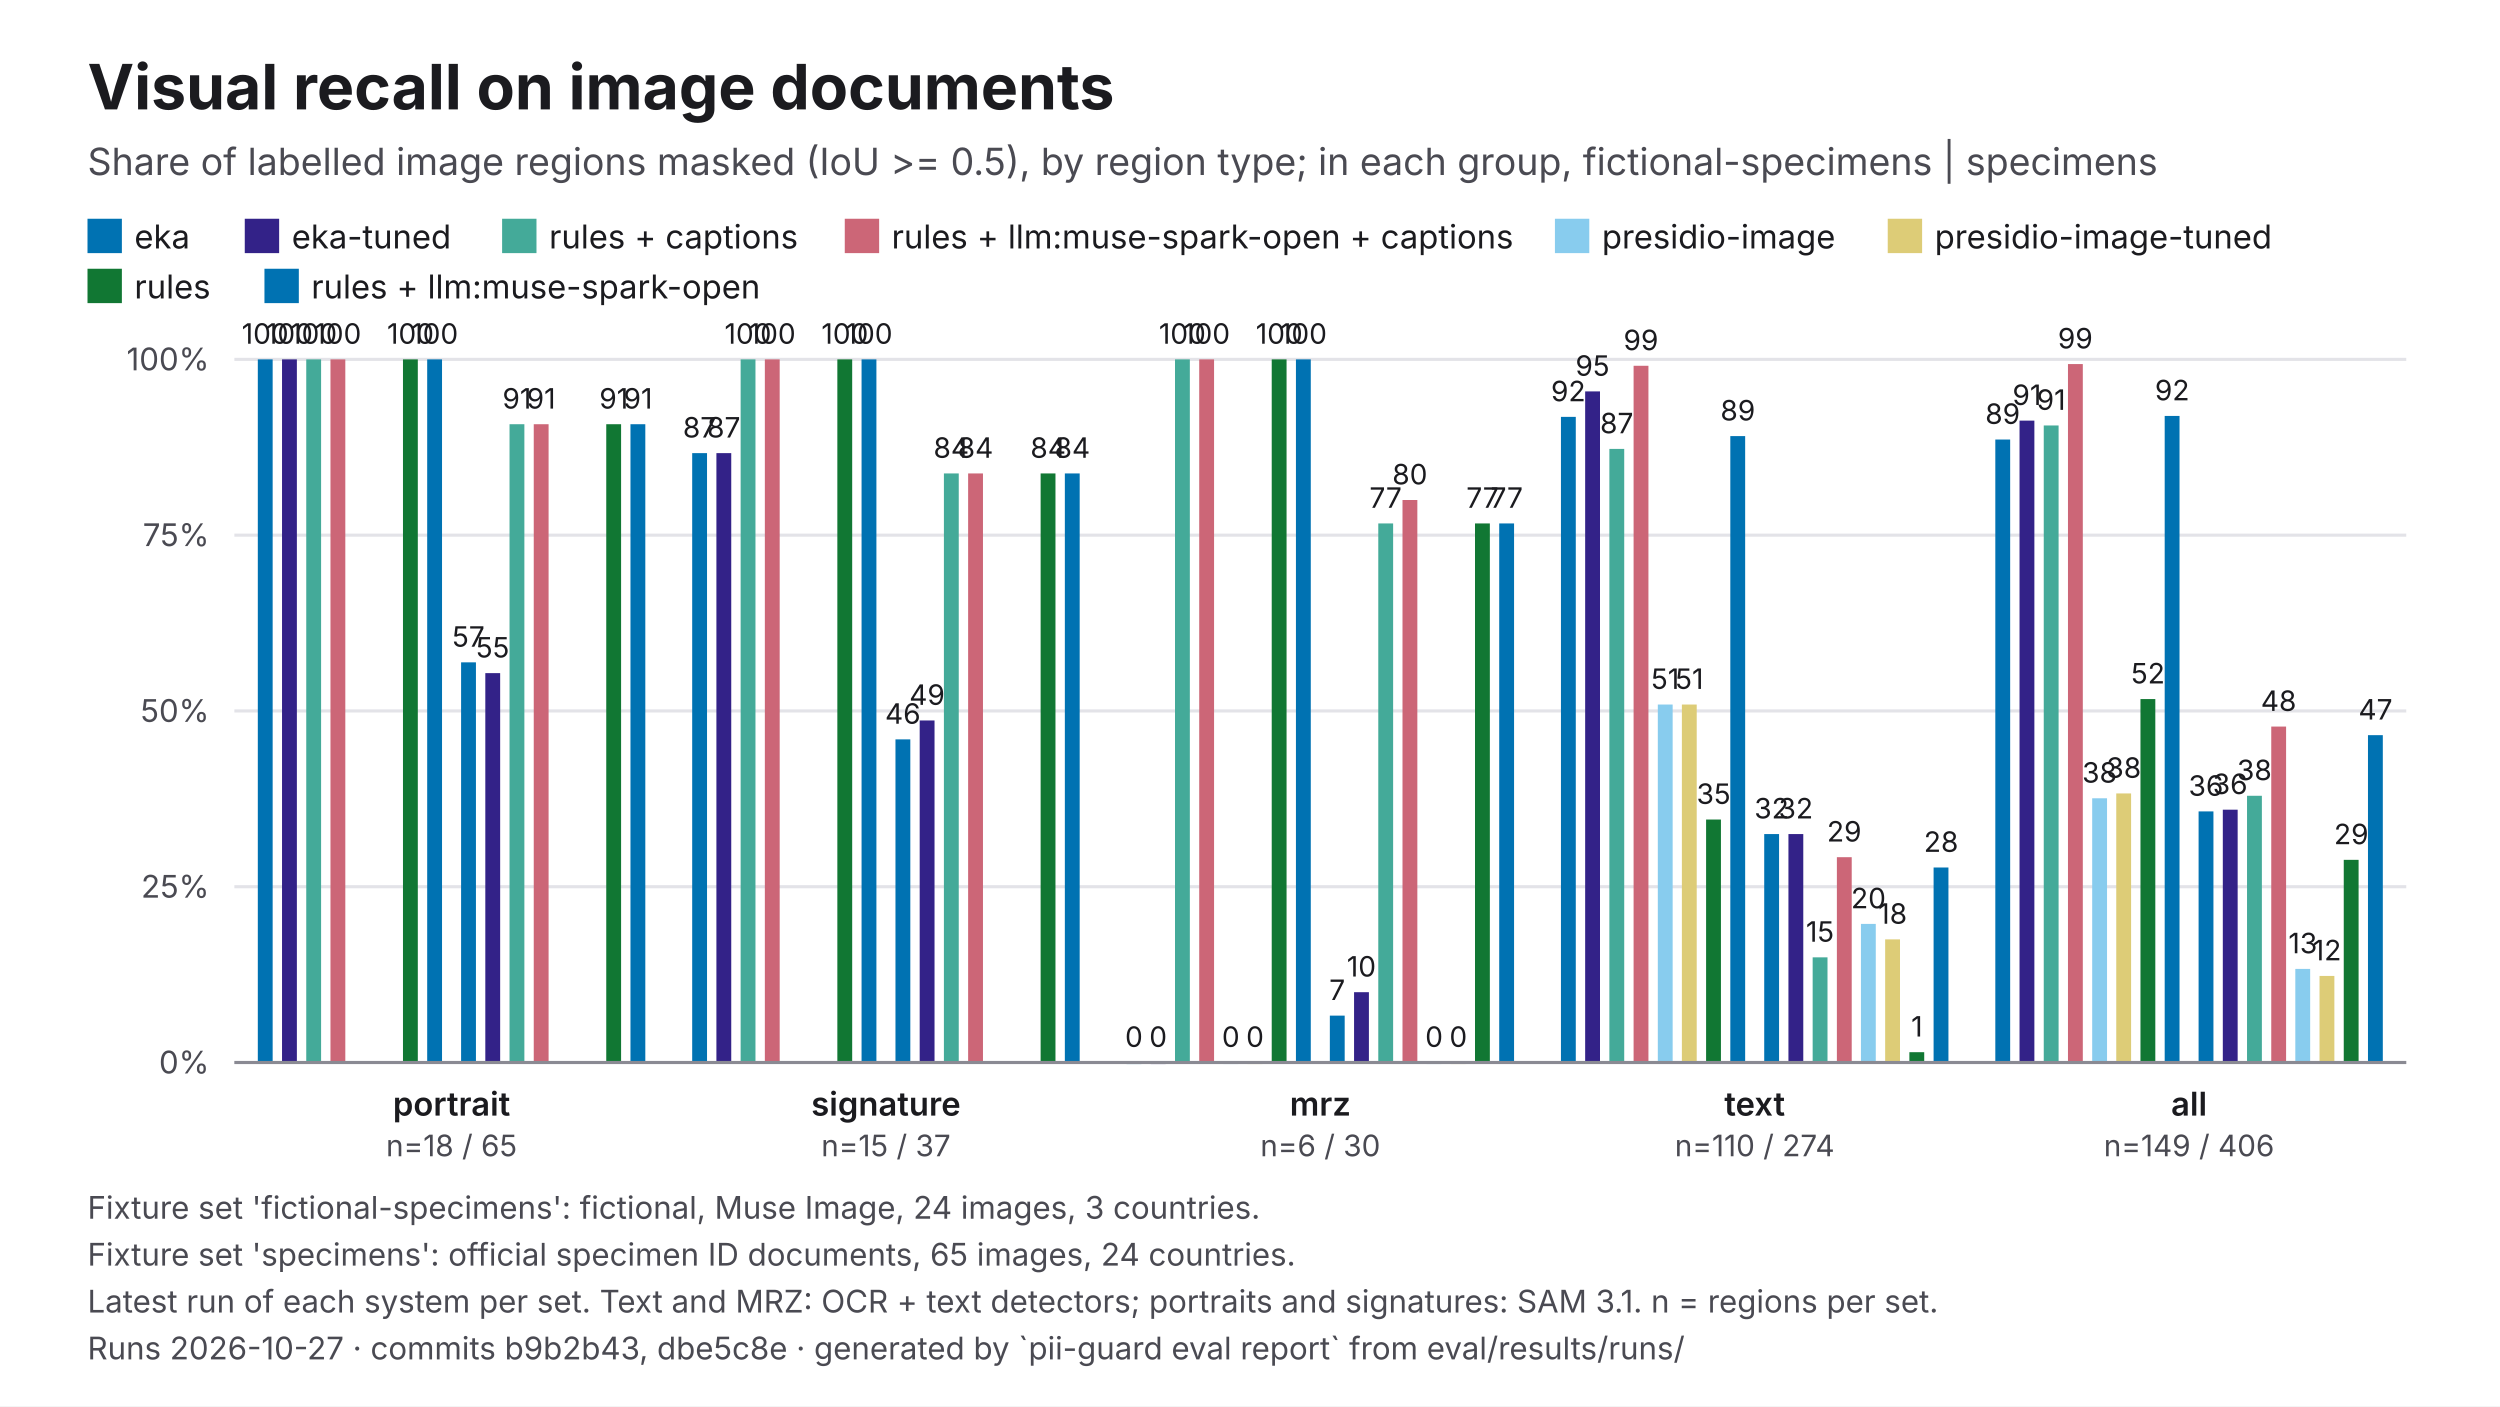
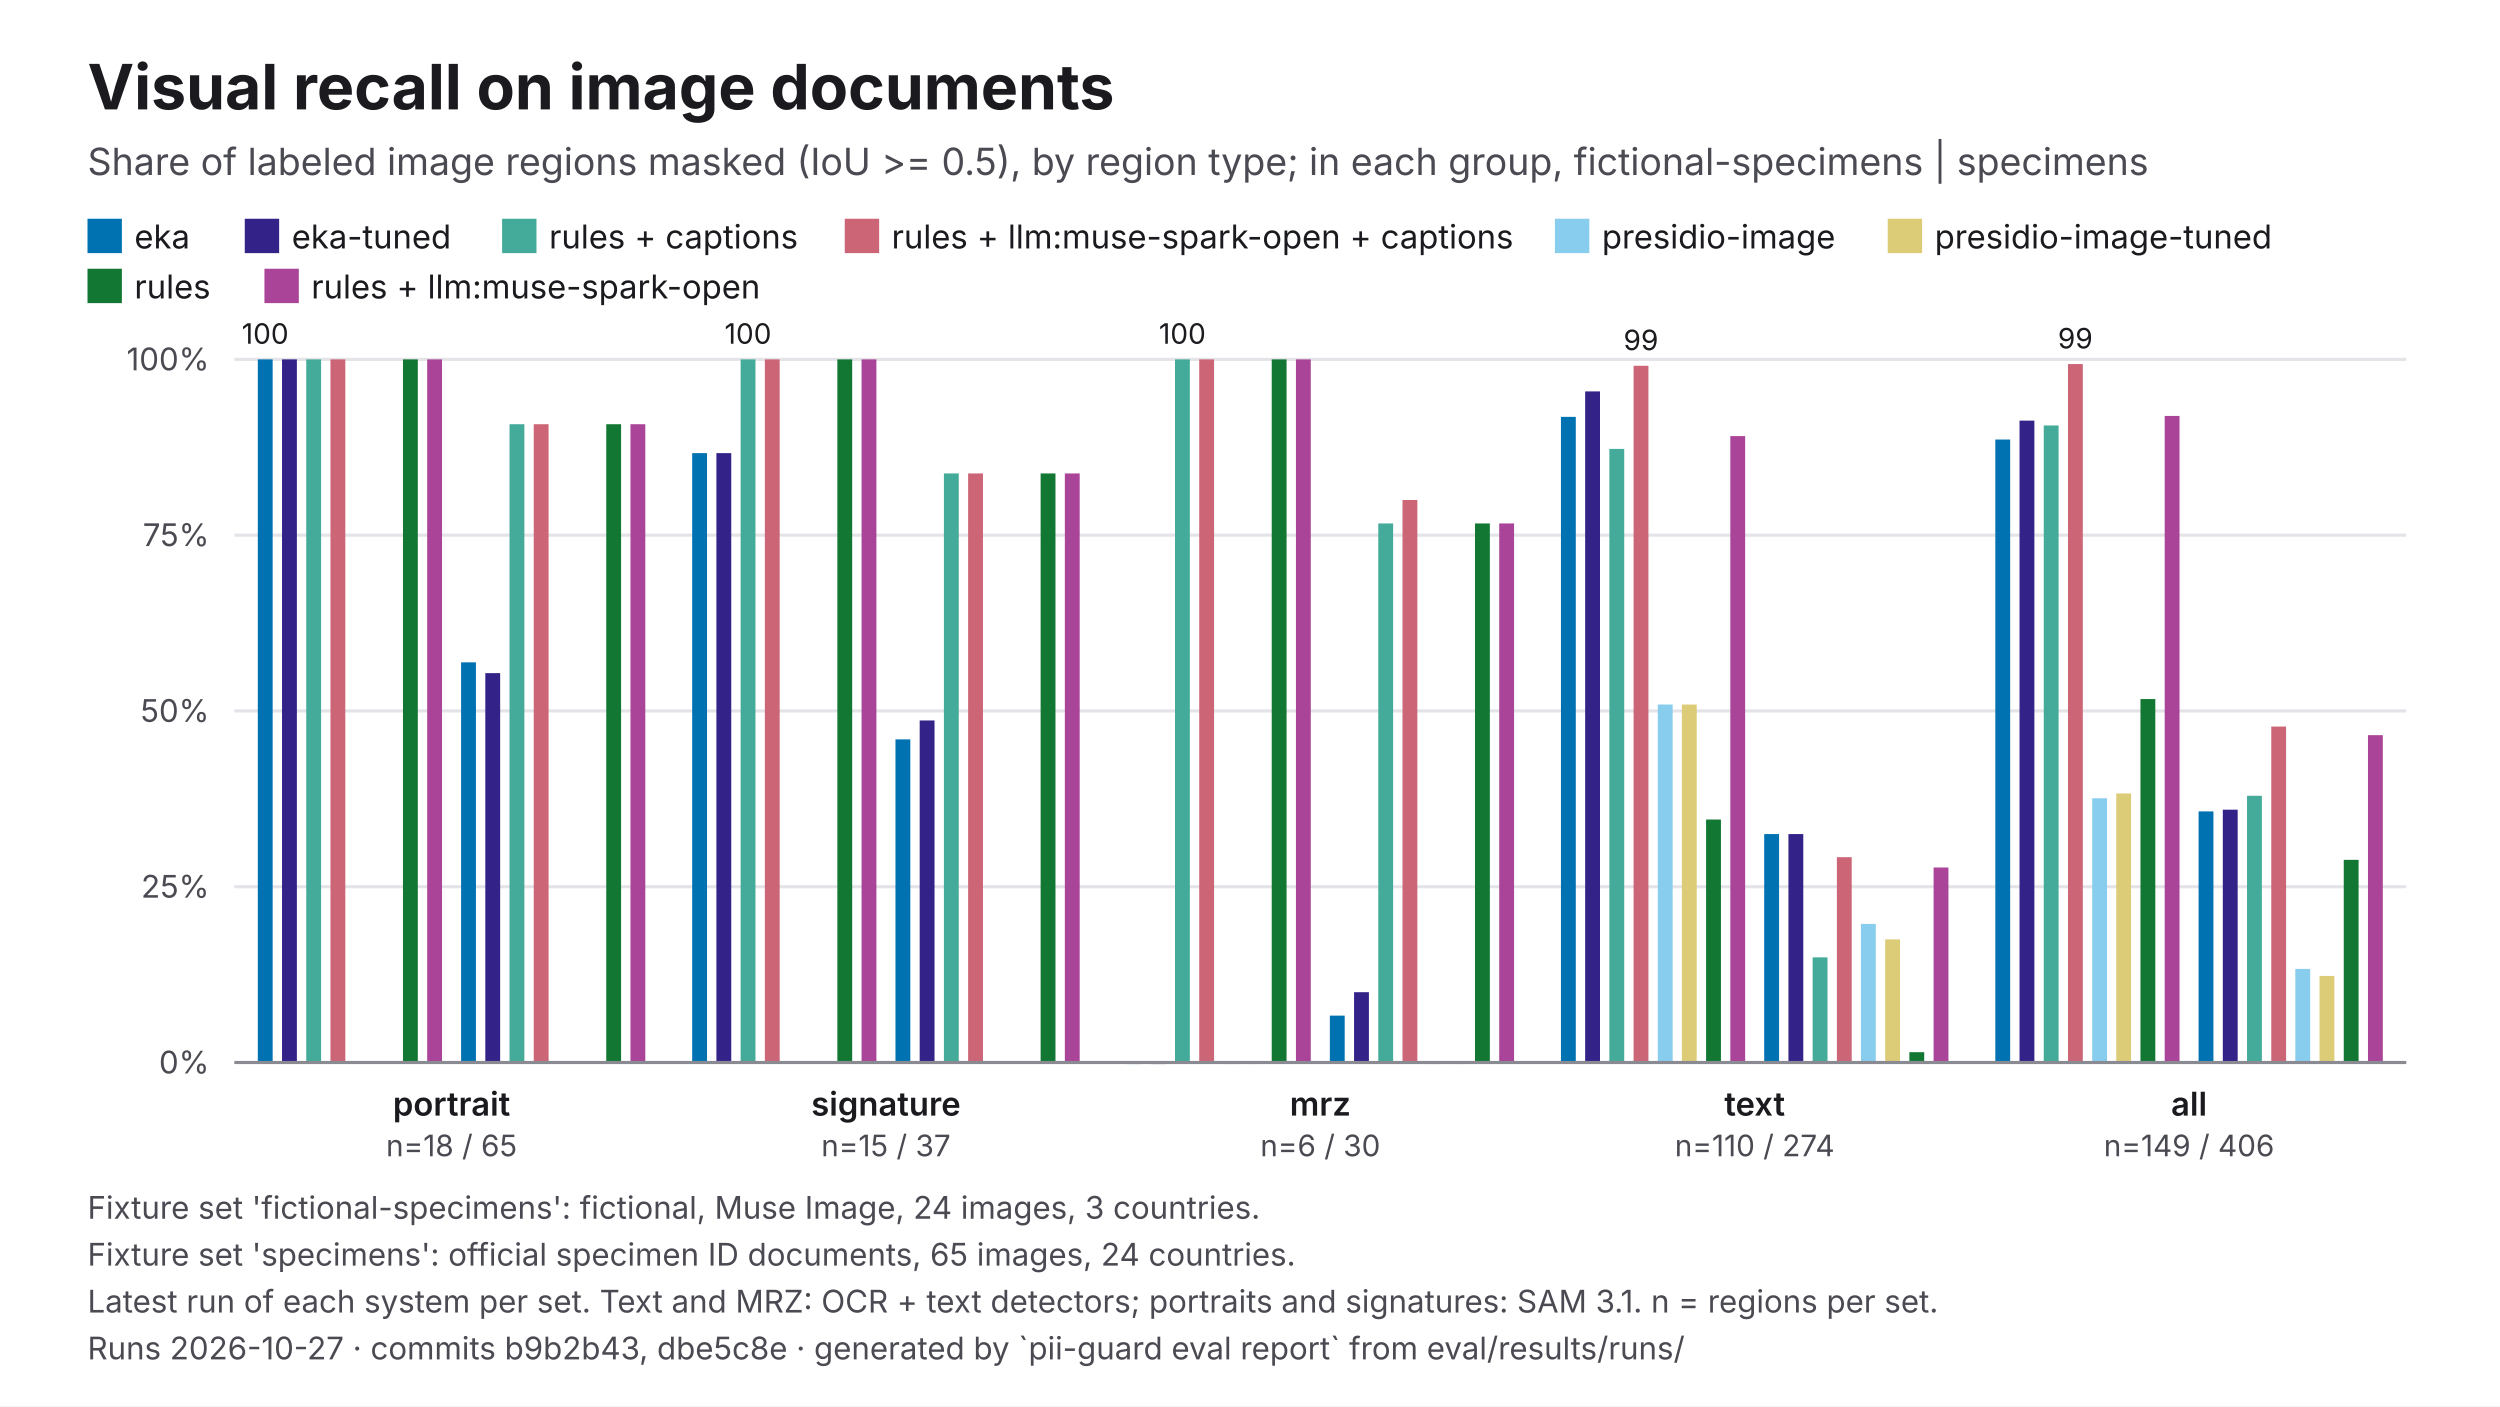
<svg xmlns="http://www.w3.org/2000/svg" viewBox="0 0 1600 900" width="1600" height="900" role="img" aria-labelledby="t d" font-family="Inter, 'Helvetica Neue', Helvetica, Arial, sans-serif">
  <rect width="1600" height="900" fill="#FFFFFF" />
  <text x="56" y="70" font-size="40" fill="#1B1B1F" font-weight="700">Visual recall on image documents</text>
-   <text x="56" y="112" font-size="24" fill="#4A4A52">Share of labelled image regions masked (IoU &gt;= 0.5), by region type; in each group, fictional-specimens | specimens</text>
+   <text x="56" y="112" font-size="24" fill="#4A4A52">Share of labeled image regions masked (IoU &gt;= 0.5), by region type; in each group, fictional-specimens | specimens</text>
  <rect x="56" y="140" width="22" height="22" fill="#0072B2" />
  <text x="86" y="159" font-size="21" fill="#1B1B1F">eka</text>
  <rect x="156.65" y="140" width="22" height="22" fill="#332288" />
  <text x="186.7" y="159" font-size="21" fill="#1B1B1F">eka-tuned</text>
  <rect x="321.35" y="140" width="22" height="22" fill="#44AA99" />
  <text x="351.4" y="159" font-size="21" fill="#1B1B1F">rules + captions</text>
  <rect x="540.65" y="140" width="22" height="22" fill="#CC6677" />
  <text x="570.6" y="159" font-size="21" fill="#1B1B1F">rules + llm:muse-spark-open + captions</text>
  <rect x="995.15" y="140" width="22" height="22" fill="#88CCEE" />
  <text x="1025.2" y="159" font-size="21" fill="#1B1B1F">presidio-image</text>
  <rect x="1208.15" y="140" width="22" height="22" fill="#DDCC77" />
  <text x="1238.2" y="159" font-size="21" fill="#1B1B1F">presidio-image-tuned</text>
  <rect x="56" y="172" width="22" height="22" fill="#117733" />
  <text x="86" y="191" font-size="21" fill="#1B1B1F">rules</text>
-   <rect x="169.25" y="172" width="22" height="22" fill="#0072B2" />
+   <rect x="169.25" y="172" width="22" height="22" fill="#AA4499" />
  <text x="199.2" y="191" font-size="21" fill="#1B1B1F">rules + llm:muse-spark-open</text>
  <line x1="150" y1="680" x2="1540" y2="680" stroke="#E3E3E8" stroke-width="2" />
  <text x="134" y="687" font-size="20" fill="#4A4A52" text-anchor="end">0%</text>
  <line x1="150" y1="567.5" x2="1540" y2="567.5" stroke="#E3E3E8" stroke-width="2" />
  <text x="134" y="574.5" font-size="20" fill="#4A4A52" text-anchor="end">25%</text>
  <line x1="150" y1="455" x2="1540" y2="455" stroke="#E3E3E8" stroke-width="2" />
  <text x="134" y="462" font-size="20" fill="#4A4A52" text-anchor="end">50%</text>
  <line x1="150" y1="342.5" x2="1540" y2="342.5" stroke="#E3E3E8" stroke-width="2" />
  <text x="134" y="349.5" font-size="20" fill="#4A4A52" text-anchor="end">75%</text>
  <line x1="150" y1="230" x2="1540" y2="230" stroke="#E3E3E8" stroke-width="2" />
  <text x="134" y="237" font-size="20" fill="#4A4A52" text-anchor="end">100%</text>
  <rect x="165" y="230" width="9.5" height="450" fill="#0072B2" />
  <text x="169.7" y="220" font-size="18" fill="#1B1B1F" text-anchor="middle">100</text>
  <rect x="180.5" y="230" width="9.5" height="450" fill="#332288" />
-   <text x="185.2" y="220" font-size="18" fill="#1B1B1F" text-anchor="middle">100</text>
  <rect x="196" y="230" width="9.5" height="450" fill="#44AA99" />
-   <text x="200.7" y="220" font-size="18" fill="#1B1B1F" text-anchor="middle">100</text>
  <rect x="211.5" y="230" width="9.5" height="450" fill="#CC6677" />
-   <text x="216.2" y="220" font-size="18" fill="#1B1B1F" text-anchor="middle">100</text>
  <rect x="257.9" y="230" width="9.5" height="450" fill="#117733" />
-   <text x="262.7" y="220" font-size="18" fill="#1B1B1F" text-anchor="middle">100</text>
-   <rect x="273.4" y="230" width="9.5" height="450" fill="#0072B2" />
-   <text x="278.2" y="220" font-size="18" fill="#1B1B1F" text-anchor="middle">100</text>
+   <rect x="273.4" y="230" width="9.5" height="450" fill="#AA4499" />
  <rect x="295.1" y="423.9" width="9.5" height="256.1" fill="#0072B2" />
-   <text x="299.8" y="413.9" font-size="18" fill="#1B1B1F" text-anchor="middle">57</text>
  <rect x="310.6" y="430.8" width="9.5" height="249.2" fill="#332288" />
-   <text x="315.3" y="420.8" font-size="18" fill="#1B1B1F" text-anchor="middle">55</text>
  <rect x="326.1" y="271.5" width="9.5" height="408.5" fill="#44AA99" />
-   <text x="330.8" y="261.5" font-size="18" fill="#1B1B1F" text-anchor="middle">91</text>
  <rect x="341.6" y="271.5" width="9.5" height="408.5" fill="#CC6677" />
-   <text x="346.3" y="261.5" font-size="18" fill="#1B1B1F" text-anchor="middle">91</text>
  <rect x="388" y="271.5" width="9.5" height="408.5" fill="#117733" />
-   <text x="392.8" y="261.5" font-size="18" fill="#1B1B1F" text-anchor="middle">91</text>
-   <rect x="403.5" y="271.5" width="9.5" height="408.5" fill="#0072B2" />
-   <text x="408.3" y="261.5" font-size="18" fill="#1B1B1F" text-anchor="middle">91</text>
+   <rect x="403.5" y="271.5" width="9.5" height="408.5" fill="#AA4499" />
  <text x="289" y="714" font-size="21" fill="#1B1B1F" text-anchor="middle" font-weight="600">portrait</text>
  <text x="289" y="740" font-size="19" fill="#4A4A52" text-anchor="middle">n=18 / 65</text>
  <rect x="443" y="290" width="9.5" height="390" fill="#0072B2" />
-   <text x="447.7" y="280" font-size="18" fill="#1B1B1F" text-anchor="middle">87</text>
  <rect x="458.5" y="290" width="9.5" height="390" fill="#332288" />
-   <text x="463.2" y="280" font-size="18" fill="#1B1B1F" text-anchor="middle">87</text>
  <rect x="474" y="230" width="9.5" height="450" fill="#44AA99" />
  <text x="478.7" y="220" font-size="18" fill="#1B1B1F" text-anchor="middle">100</text>
  <rect x="489.5" y="230" width="9.5" height="450" fill="#CC6677" />
-   <text x="494.2" y="220" font-size="18" fill="#1B1B1F" text-anchor="middle">100</text>
  <rect x="535.9" y="230" width="9.5" height="450" fill="#117733" />
-   <text x="540.7" y="220" font-size="18" fill="#1B1B1F" text-anchor="middle">100</text>
-   <rect x="551.4" y="230" width="9.5" height="450" fill="#0072B2" />
-   <text x="556.2" y="220" font-size="18" fill="#1B1B1F" text-anchor="middle">100</text>
+   <rect x="551.4" y="230" width="9.5" height="450" fill="#AA4499" />
  <rect x="573.1" y="473.2" width="9.5" height="206.8" fill="#0072B2" />
-   <text x="577.8" y="463.2" font-size="18" fill="#1B1B1F" text-anchor="middle">46</text>
  <rect x="588.6" y="461.1" width="9.5" height="218.9" fill="#332288" />
-   <text x="593.3" y="451.1" font-size="18" fill="#1B1B1F" text-anchor="middle">49</text>
  <rect x="604.1" y="303" width="9.5" height="377" fill="#44AA99" />
-   <text x="608.8" y="293" font-size="18" fill="#1B1B1F" text-anchor="middle">84</text>
  <rect x="619.6" y="303" width="9.5" height="377" fill="#CC6677" />
-   <text x="624.3" y="293" font-size="18" fill="#1B1B1F" text-anchor="middle">84</text>
  <rect x="666" y="303" width="9.5" height="377" fill="#117733" />
-   <text x="670.8" y="293" font-size="18" fill="#1B1B1F" text-anchor="middle">84</text>
-   <rect x="681.5" y="303" width="9.5" height="377" fill="#0072B2" />
-   <text x="686.3" y="293" font-size="18" fill="#1B1B1F" text-anchor="middle">84</text>
+   <rect x="681.5" y="303" width="9.5" height="377" fill="#AA4499" />
  <text x="567" y="714" font-size="21" fill="#1B1B1F" text-anchor="middle" font-weight="600">signature</text>
  <text x="567" y="740" font-size="19" fill="#4A4A52" text-anchor="middle">n=15 / 37</text>
  <rect x="721" y="680" width="9.5" height="1" fill="#0072B2" />
-   <text x="725.7" y="670" font-size="18" fill="#1B1B1F" text-anchor="middle">0</text>
  <rect x="736.5" y="680" width="9.5" height="1" fill="#332288" />
-   <text x="741.2" y="670" font-size="18" fill="#1B1B1F" text-anchor="middle">0</text>
  <rect x="752" y="230" width="9.5" height="450" fill="#44AA99" />
  <text x="756.7" y="220" font-size="18" fill="#1B1B1F" text-anchor="middle">100</text>
  <rect x="767.5" y="230" width="9.5" height="450" fill="#CC6677" />
-   <text x="772.2" y="220" font-size="18" fill="#1B1B1F" text-anchor="middle">100</text>
  <rect x="783" y="680" width="9.5" height="1" fill="#88CCEE" />
-   <text x="787.7" y="670" font-size="18" fill="#1B1B1F" text-anchor="middle">0</text>
  <rect x="798.4" y="680" width="9.5" height="1" fill="#DDCC77" />
-   <text x="803.2" y="670" font-size="18" fill="#1B1B1F" text-anchor="middle">0</text>
  <rect x="813.9" y="230" width="9.5" height="450" fill="#117733" />
-   <text x="818.7" y="220" font-size="18" fill="#1B1B1F" text-anchor="middle">100</text>
-   <rect x="829.4" y="230" width="9.5" height="450" fill="#0072B2" />
-   <text x="834.2" y="220" font-size="18" fill="#1B1B1F" text-anchor="middle">100</text>
+   <rect x="829.4" y="230" width="9.5" height="450" fill="#AA4499" />
  <rect x="851.1" y="650" width="9.5" height="30" fill="#0072B2" />
-   <text x="855.8" y="640" font-size="18" fill="#1B1B1F" text-anchor="middle">7</text>
  <rect x="866.6" y="635" width="9.5" height="45" fill="#332288" />
-   <text x="871.3" y="625" font-size="18" fill="#1B1B1F" text-anchor="middle">10</text>
  <rect x="882.1" y="335" width="9.5" height="345" fill="#44AA99" />
-   <text x="886.8" y="325" font-size="18" fill="#1B1B1F" text-anchor="middle">77</text>
  <rect x="897.6" y="320" width="9.5" height="360" fill="#CC6677" />
-   <text x="902.3" y="310" font-size="18" fill="#1B1B1F" text-anchor="middle">80</text>
  <rect x="913" y="680" width="9.5" height="1" fill="#88CCEE" />
-   <text x="917.8" y="670" font-size="18" fill="#1B1B1F" text-anchor="middle">0</text>
  <rect x="928.5" y="680" width="9.5" height="1" fill="#DDCC77" />
-   <text x="933.3" y="670" font-size="18" fill="#1B1B1F" text-anchor="middle">0</text>
  <rect x="944" y="335" width="9.5" height="345" fill="#117733" />
-   <text x="948.8" y="325" font-size="18" fill="#1B1B1F" text-anchor="middle">77</text>
-   <rect x="959.5" y="335" width="9.5" height="345" fill="#0072B2" />
-   <text x="964.3" y="325" font-size="18" fill="#1B1B1F" text-anchor="middle">77</text>
+   <rect x="959.5" y="335" width="9.5" height="345" fill="#AA4499" />
  <text x="845" y="714" font-size="21" fill="#1B1B1F" text-anchor="middle" font-weight="600">mrz</text>
  <text x="845" y="740" font-size="19" fill="#4A4A52" text-anchor="middle">n=6 / 30</text>
  <rect x="999" y="266.8" width="9.5" height="413.2" fill="#0072B2" />
-   <text x="1003.7" y="256.8" font-size="18" fill="#1B1B1F" text-anchor="middle">92</text>
  <rect x="1014.5" y="250.5" width="9.5" height="429.5" fill="#332288" />
-   <text x="1019.2" y="240.5" font-size="18" fill="#1B1B1F" text-anchor="middle">95</text>
  <rect x="1030" y="287.3" width="9.5" height="392.7" fill="#44AA99" />
-   <text x="1034.7" y="277.3" font-size="18" fill="#1B1B1F" text-anchor="middle">87</text>
  <rect x="1045.5" y="234.1" width="9.5" height="445.9" fill="#CC6677" />
  <text x="1050.2" y="224.1" font-size="18" fill="#1B1B1F" text-anchor="middle">99</text>
  <rect x="1061" y="450.9" width="9.5" height="229.1" fill="#88CCEE" />
-   <text x="1065.7" y="440.9" font-size="18" fill="#1B1B1F" text-anchor="middle">51</text>
  <rect x="1076.4" y="450.9" width="9.5" height="229.1" fill="#DDCC77" />
-   <text x="1081.2" y="440.9" font-size="18" fill="#1B1B1F" text-anchor="middle">51</text>
  <rect x="1091.9" y="524.5" width="9.5" height="155.5" fill="#117733" />
-   <text x="1096.7" y="514.5" font-size="18" fill="#1B1B1F" text-anchor="middle">35</text>
-   <rect x="1107.4" y="279.1" width="9.5" height="400.9" fill="#0072B2" />
-   <text x="1112.2" y="269.1" font-size="18" fill="#1B1B1F" text-anchor="middle">89</text>
+   <rect x="1107.4" y="279.1" width="9.5" height="400.9" fill="#AA4499" />
  <rect x="1129.1" y="533.8" width="9.5" height="146.2" fill="#0072B2" />
-   <text x="1133.8" y="523.8" font-size="18" fill="#1B1B1F" text-anchor="middle">32</text>
  <rect x="1144.6" y="533.8" width="9.5" height="146.2" fill="#332288" />
-   <text x="1149.3" y="523.8" font-size="18" fill="#1B1B1F" text-anchor="middle">32</text>
  <rect x="1160.1" y="612.7" width="9.5" height="67.3" fill="#44AA99" />
-   <text x="1164.8" y="602.7" font-size="18" fill="#1B1B1F" text-anchor="middle">15</text>
  <rect x="1175.6" y="548.6" width="9.5" height="131.4" fill="#CC6677" />
-   <text x="1180.3" y="538.6" font-size="18" fill="#1B1B1F" text-anchor="middle">29</text>
  <rect x="1191" y="591.3" width="9.5" height="88.7" fill="#88CCEE" />
-   <text x="1195.8" y="581.3" font-size="18" fill="#1B1B1F" text-anchor="middle">20</text>
  <rect x="1206.5" y="601.2" width="9.5" height="78.8" fill="#DDCC77" />
-   <text x="1211.3" y="591.2" font-size="18" fill="#1B1B1F" text-anchor="middle">18</text>
  <rect x="1222" y="673.4" width="9.5" height="6.6" fill="#117733" />
-   <text x="1226.8" y="663.4" font-size="18" fill="#1B1B1F" text-anchor="middle">1</text>
-   <rect x="1237.5" y="555.2" width="9.5" height="124.8" fill="#0072B2" />
-   <text x="1242.3" y="545.2" font-size="18" fill="#1B1B1F" text-anchor="middle">28</text>
+   <rect x="1237.5" y="555.2" width="9.5" height="124.8" fill="#AA4499" />
  <text x="1123" y="714" font-size="21" fill="#1B1B1F" text-anchor="middle" font-weight="600">text</text>
  <text x="1123" y="740" font-size="19" fill="#4A4A52" text-anchor="middle">n=110 / 274</text>
  <rect x="1277" y="281.3" width="9.5" height="398.7" fill="#0072B2" />
-   <text x="1281.7" y="271.3" font-size="18" fill="#1B1B1F" text-anchor="middle">89</text>
  <rect x="1292.5" y="269.2" width="9.5" height="410.8" fill="#332288" />
-   <text x="1297.2" y="259.2" font-size="18" fill="#1B1B1F" text-anchor="middle">91</text>
  <rect x="1308" y="272.3" width="9.5" height="407.7" fill="#44AA99" />
-   <text x="1312.7" y="262.3" font-size="18" fill="#1B1B1F" text-anchor="middle">91</text>
  <rect x="1323.5" y="233" width="9.5" height="447" fill="#CC6677" />
  <text x="1328.2" y="223" font-size="18" fill="#1B1B1F" text-anchor="middle">99</text>
  <rect x="1339" y="510.9" width="9.5" height="169.1" fill="#88CCEE" />
-   <text x="1343.7" y="500.9" font-size="18" fill="#1B1B1F" text-anchor="middle">38</text>
  <rect x="1354.4" y="507.8" width="9.5" height="172.2" fill="#DDCC77" />
-   <text x="1359.2" y="497.8" font-size="18" fill="#1B1B1F" text-anchor="middle">38</text>
  <rect x="1369.9" y="447.4" width="9.5" height="232.6" fill="#117733" />
-   <text x="1374.7" y="437.4" font-size="18" fill="#1B1B1F" text-anchor="middle">52</text>
-   <rect x="1385.4" y="266.2" width="9.5" height="413.8" fill="#0072B2" />
-   <text x="1390.2" y="256.2" font-size="18" fill="#1B1B1F" text-anchor="middle">92</text>
+   <rect x="1385.4" y="266.2" width="9.5" height="413.8" fill="#AA4499" />
  <rect x="1407.1" y="519.3" width="9.5" height="160.7" fill="#0072B2" />
-   <text x="1411.8" y="509.3" font-size="18" fill="#1B1B1F" text-anchor="middle">36</text>
  <rect x="1422.6" y="518.2" width="9.5" height="161.8" fill="#332288" />
-   <text x="1427.3" y="508.2" font-size="18" fill="#1B1B1F" text-anchor="middle">36</text>
  <rect x="1438.1" y="509.3" width="9.5" height="170.7" fill="#44AA99" />
-   <text x="1442.8" y="499.3" font-size="18" fill="#1B1B1F" text-anchor="middle">38</text>
  <rect x="1453.6" y="465" width="9.5" height="215" fill="#CC6677" />
-   <text x="1458.3" y="455" font-size="18" fill="#1B1B1F" text-anchor="middle">48</text>
  <rect x="1469" y="620.1" width="9.5" height="59.9" fill="#88CCEE" />
-   <text x="1473.8" y="610.1" font-size="18" fill="#1B1B1F" text-anchor="middle">13</text>
  <rect x="1484.5" y="624.6" width="9.5" height="55.4" fill="#DDCC77" />
-   <text x="1489.3" y="614.6" font-size="18" fill="#1B1B1F" text-anchor="middle">12</text>
  <rect x="1500" y="550.3" width="9.5" height="129.7" fill="#117733" />
-   <text x="1504.8" y="540.3" font-size="18" fill="#1B1B1F" text-anchor="middle">29</text>
-   <rect x="1515.5" y="470.5" width="9.5" height="209.5" fill="#0072B2" />
-   <text x="1520.3" y="460.5" font-size="18" fill="#1B1B1F" text-anchor="middle">47</text>
+   <rect x="1515.5" y="470.5" width="9.5" height="209.5" fill="#AA4499" />
  <text x="1401" y="714" font-size="21" fill="#1B1B1F" text-anchor="middle" font-weight="600">all</text>
  <text x="1401" y="740" font-size="19" fill="#4A4A52" text-anchor="middle">n=149 / 406</text>
  <line x1="150" y1="680" x2="1540" y2="680" stroke="#8A8A93" stroke-width="2" />
  <text x="56" y="780" font-size="20" fill="#4A4A52">Fixture set 'fictional-specimens': fictional, Muse Image, 24 images, 3 countries.</text>
  <text x="56" y="810" font-size="20" fill="#4A4A52">Fixture set 'specimens': official specimen ID documents, 65 images, 24 countries.</text>
  <text x="56" y="840" font-size="20" fill="#4A4A52">Latest run of each system per set. Text and MRZ: OCR + text detectors; portraits and signatures: SAM 3.1. n = regions per set.</text>
  <text x="56" y="870" font-size="20" fill="#4A4A52">Runs 2026-10-27 · commits b9b2b43, dbe5c8e · generated by `pii-guard eval report` from eval/results/runs/</text>
</svg>
